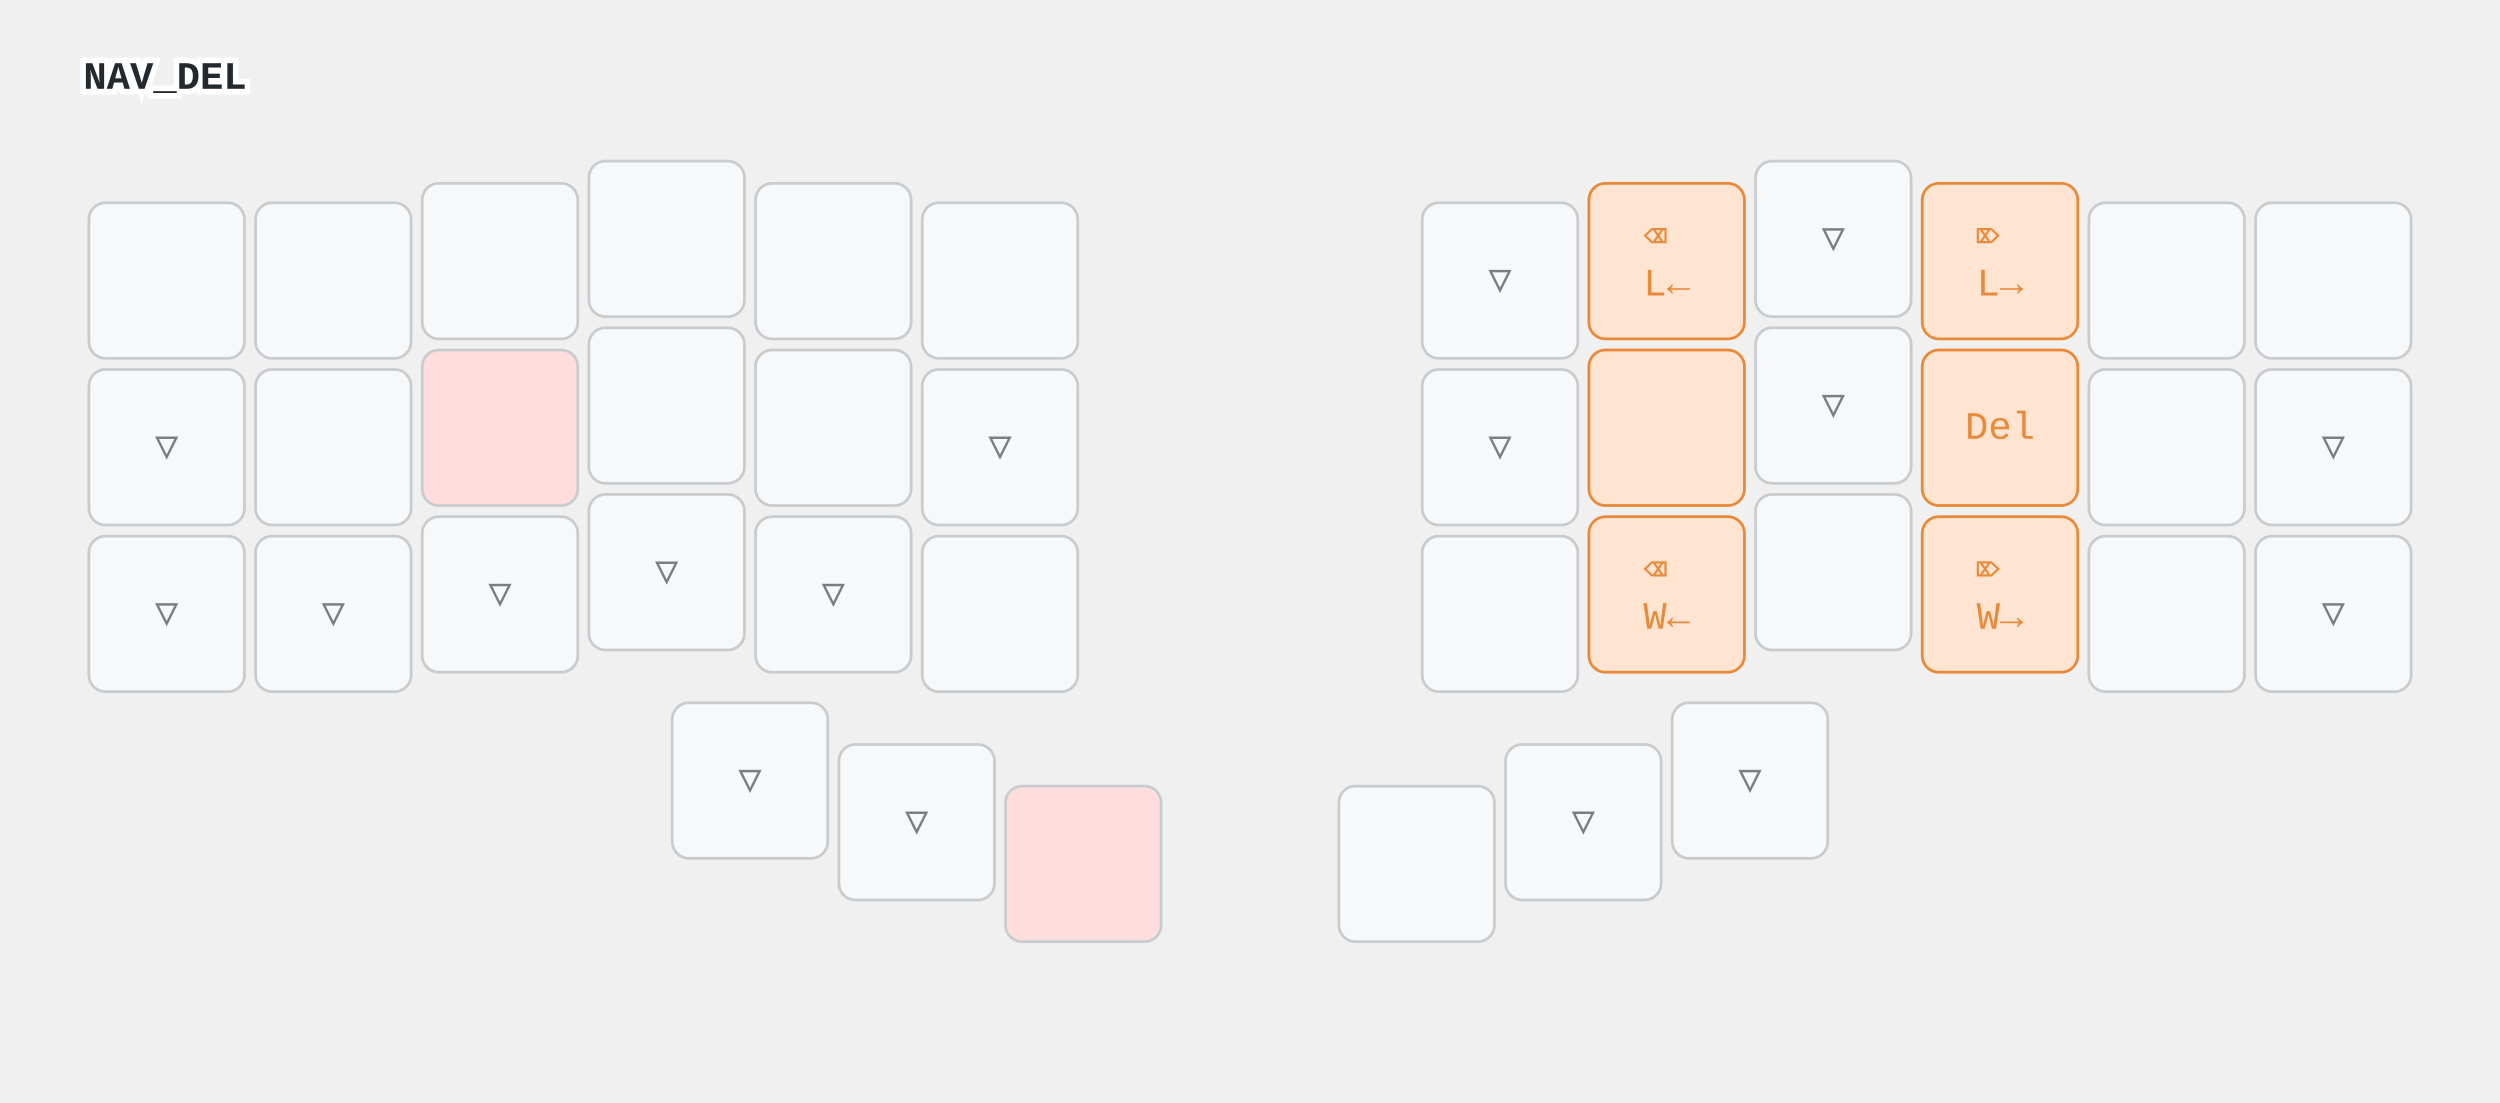
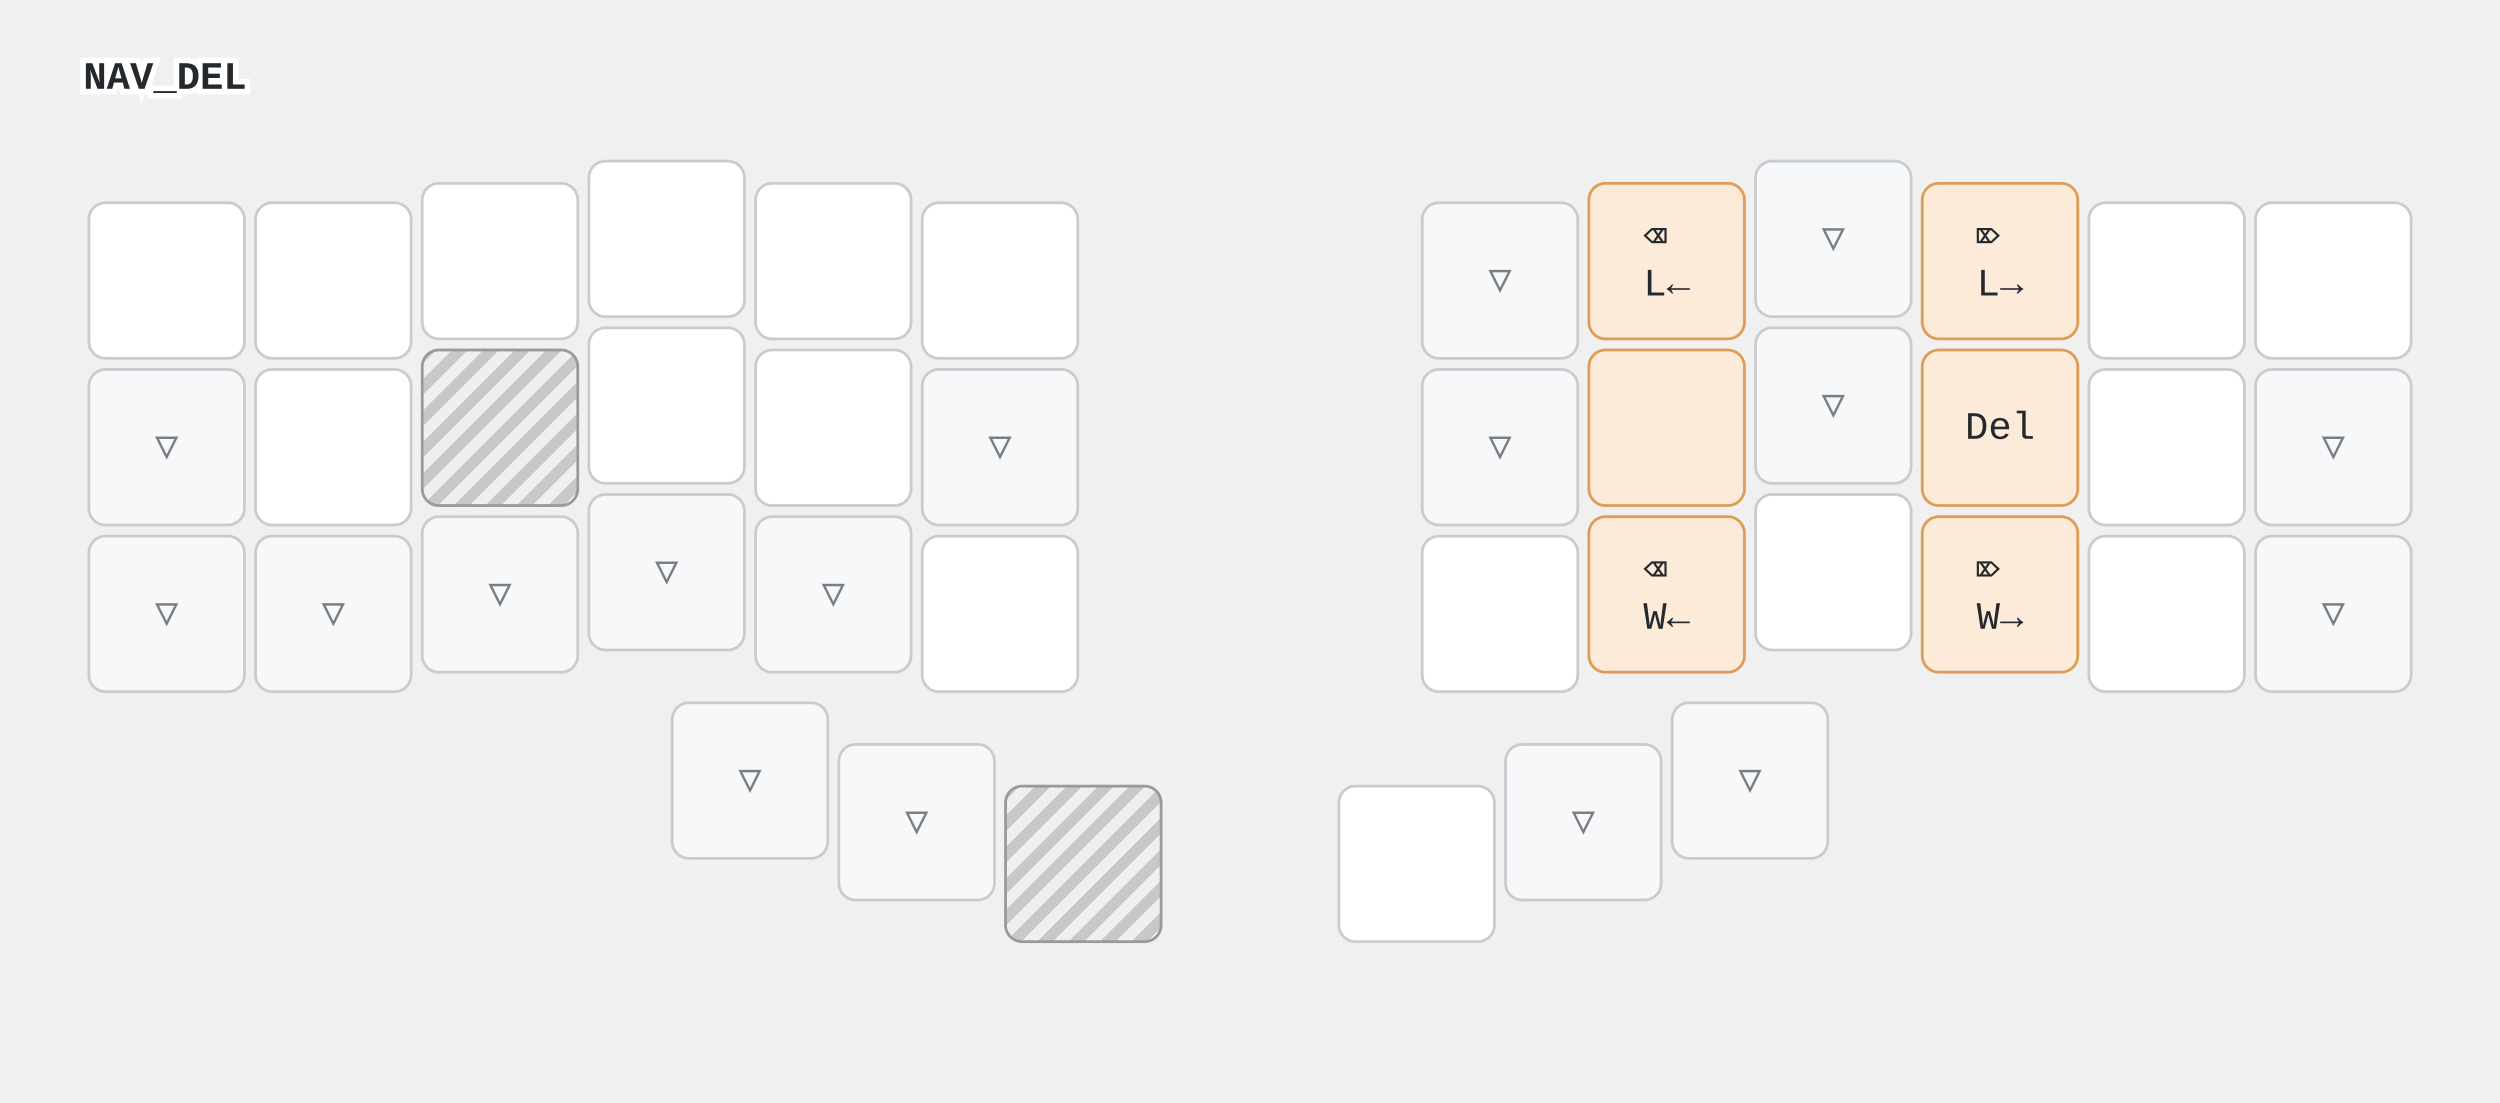
<svg xmlns="http://www.w3.org/2000/svg" xmlns:xlink="http://www.w3.org/1999/xlink" width="900" height="397" viewBox="0 0 900 397" class="keymap">
  <defs>/* start glyphs */
<svg id="mdi:backspace-outline">
      <svg id="mdi-backspace-outline" viewBox="0 0 24 24">
        <path d="M19,15.59L17.59,17L14,13.41L10.41,17L9,15.59L12.59,12L9,8.41L10.41,7L14,10.59L17.59,7L19,8.41L15.41,12L19,15.59M22,3A2,2 0 0,1 24,5V19A2,2 0 0,1 22,21H7C6.31,21 5.77,20.64 5.41,20.11L0,12L5.41,3.88C5.77,3.35 6.31,3 7,3H22M22,5H7L2.28,12L7,19H22V5Z" />
+         <defs>
+           <pattern id="stripes" patternUnits="userSpaceOnUse" width="8" height="8" patternTransform="rotate(45)">
+             <rect width="8" height="8" fill="#efefef" />
+             <rect width="4" height="8" fill="#c8c8c8" />
+           </pattern>
+         </defs>
      </svg>
+       <defs>
+         <pattern id="stripes" patternUnits="userSpaceOnUse" width="8" height="8" patternTransform="rotate(45)">
+           <rect width="8" height="8" fill="#efefef" />
+           <rect width="4" height="8" fill="#c8c8c8" />
+         </pattern>
+       </defs>
    </svg>
  </defs>/* end glyphs */
<style>/* inherit to force styles through use tags */
svg path {
    fill: inherit;
}

/* font and background color specifications */
svg.keymap {
    font-family: SFMono-Regular,Consolas,Liberation Mono,Menlo,monospace;
    font-size: 14px;
    font-kerning: normal;
    text-rendering: optimizeLegibility;
    fill: #24292e;
}

/* default key styling */
rect.key {
    fill: #f6f8fa;
}

rect.key, rect.combo {
    stroke: #c9cccf;
    stroke-width: 1;
}

/* default key side styling, only used is draw_key_sides is set */
rect.side {
    filter: brightness(90%);
}

/* color accent for combo boxes */
rect.combo, rect.combo-separate {
    fill: #cdf;
}

/* color accent for held keys */
rect.held, rect.combo.held {
    fill: #fdd;
}

/* color accent for ghost (optional) keys */
rect.ghost, rect.combo.ghost {
    stroke-dasharray: 4, 4;
    stroke-width: 2;
}

text {
    text-anchor: middle;
    dominant-baseline: middle;
}

/* styling for layer labels */
text.label {
    font-weight: bold;
    text-anchor: start;
    stroke: white;
    stroke-width: 4;
    paint-order: stroke;
}

/* styling for optional footer */
text.footer {
    text-anchor: end;
    dominant-baseline: auto;
    stroke: white;
    stroke-width: 4;
    paint-order: stroke;
}

/* styling for combo tap, and key non-tap label text */
text.combo, text.hold, text.shifted, text.left, text.right, text.tl, text.tr, text.bl, text.br {
    font-size: 11px;
}

text.hold, text.bl, text.br {
    text-anchor: middle;
    dominant-baseline: auto;
}

text.shifted, text.tl, text.tr {
    text-anchor: middle;
    dominant-baseline: hanging;
}

text.left, text.tl, text.bl {
    text-anchor: start;
}

text.right, text.tr, text.br {
    text-anchor: end;
}

text.layer-activator {
    text-decoration: underline;
}

/* styling for hold/shifted label text in combo box */
text.combo.hold, text.combo.shifted, text.combo.left, text.combo.right {
    font-size: 8px;
}

/* lighter symbol for transparent keys */
text.trans {
    fill: #7b7e81;
}

/* styling for combo dendrons */
path.combo {
    stroke-width: 1;
    stroke: gray;
    fill: none;
}

/* Start Tabler Icons Cleanup */
/* cannot use height/width with glyphs */
.icon-tabler &gt; path {
    fill: inherit;
    stroke: inherit;
    stroke-width: 2;
}
/* hide tabler's default box */
.icon-tabler &gt; path[stroke="none"][fill="none"] {
    visibility: hidden;
}
/* End Tabler Icons Cleanup */

- .key.modifier rect { fill: #d6e5f5; stroke: #4a7ab8; }
- .key.modifier :not(rect) { fill: #4a7ab8; }
- .key.nav rect { fill: #d9f0d9; stroke: #5ca75c; }
- .key.nav :not(rect) { fill: #5ca75c; }
- .key.editing rect { fill: #ffe4d1; stroke: #e88a3a; }
- .key.editing :not(rect) { fill: #e88a3a; }
+ /* Two-tier palette: pale fills = content regions (ambient), vivid = behavior */
+ /* Tier 1 - ambient content categories (default dark text) */
+ /* Palette: grey = alphas/trans (default), white = unused, green = symbols,
+    purple = layers, blue = navigation (incl. latches), orange = everything else */
+ .key.none rect { fill: white; }
+ .key.symbol rect { fill: #e9f5f0; stroke: #bedfd2; }
.key.layer rect { fill: #ead9eb; stroke: #9a5fa1; }
.key.layer :not(rect) { fill: #9a5fa1; }
- .key.system rect { fill: #fff4d1; stroke: #e8b52a; }
- .key.system :not(rect) { fill: #e8b52a; }
- .key.symbol rect { fill: #d4f0e8; stroke: #4aa78a; }
- .key.symbol :not(rect) { fill: #4aa78a; }
- .key.accent rect { fill: #ffe0d6; stroke: #e86d4a; }
- .key.accent :not(rect) { fill: #e86d4a; }
+ .key.nav rect { fill: #dbe9f8; stroke: #6b97c9; }
+ .key.editing rect, .key.system rect, .key.state rect, .key.danger rect, .key.modifier rect { fill: #fdebd9; stroke: #dd9d57; }
+ .key.modifier :not(rect) { fill: #b06c1f; }
+ .key.modtap.hold { fill: #4a7ab8; font-weight: bold; }
+ .key.held rect { fill: url(#stripes); stroke: #999999; }
+ .combo.state rect { fill: #fdebd9; stroke: #dd9d57; }
+ .combo.symbol rect { fill: #e9f5f0; stroke: #bedfd2; }
</style>
  <g transform="translate(30, 0)" class="layer-NAV_DEL">
    <text x="0" y="28" class="label" id="NAV_DEL">NAV_DEL</text>
    <g transform="translate(0, 56)">
-       <g transform="translate(30, 45)" class="key keypos-0">
-         <rect rx="6" ry="6" x="-28" y="-28" width="56" height="56" class="key" />
-       </g>
-       <g transform="translate(90, 45)" class="key keypos-1">
-         <rect rx="6" ry="6" x="-28" y="-28" width="56" height="56" class="key" />
-       </g>
-       <g transform="translate(150, 38)" class="key keypos-2">
-         <rect rx="6" ry="6" x="-28" y="-28" width="56" height="56" class="key" />
-       </g>
-       <g transform="translate(210, 30)" class="key keypos-3">
-         <rect rx="6" ry="6" x="-28" y="-28" width="56" height="56" class="key" />
-       </g>
-       <g transform="translate(270, 38)" class="key keypos-4">
-         <rect rx="6" ry="6" x="-28" y="-28" width="56" height="56" class="key" />
-       </g>
-       <g transform="translate(330, 45)" class="key keypos-5">
-         <rect rx="6" ry="6" x="-28" y="-28" width="56" height="56" class="key" />
+       <g transform="translate(30, 45)" class="key none keypos-0">
+         <rect rx="6" ry="6" x="-28" y="-28" width="56" height="56" class="key none" />
+       </g>
+       <g transform="translate(90, 45)" class="key none keypos-1">
+         <rect rx="6" ry="6" x="-28" y="-28" width="56" height="56" class="key none" />
+       </g>
+       <g transform="translate(150, 38)" class="key none keypos-2">
+         <rect rx="6" ry="6" x="-28" y="-28" width="56" height="56" class="key none" />
+       </g>
+       <g transform="translate(210, 30)" class="key none keypos-3">
+         <rect rx="6" ry="6" x="-28" y="-28" width="56" height="56" class="key none" />
+       </g>
+       <g transform="translate(270, 38)" class="key none keypos-4">
+         <rect rx="6" ry="6" x="-28" y="-28" width="56" height="56" class="key none" />
+       </g>
+       <g transform="translate(330, 45)" class="key none keypos-5">
+         <rect rx="6" ry="6" x="-28" y="-28" width="56" height="56" class="key none" />
      </g>
      <g transform="translate(510, 45)" class="key trans keypos-6">
        <rect rx="6" ry="6" x="-28" y="-28" width="56" height="56" class="key trans" />
        <text x="0" y="0" class="key trans tap">▽</text>
      </g>
      <g transform="translate(570, 38)" class="key editing keypos-7">
        <rect rx="6" ry="6" x="-28" y="-28" width="56" height="56" class="key editing" />
        <text x="0" y="0" class="key editing tap">
          <tspan x="0" dy="-0.6em">⌫</tspan>
          <tspan x="0" dy="1.2em">L←</tspan>
        </text>
      </g>
      <g transform="translate(630, 30)" class="key trans keypos-8">
        <rect rx="6" ry="6" x="-28" y="-28" width="56" height="56" class="key trans" />
        <text x="0" y="0" class="key trans tap">▽</text>
      </g>
      <g transform="translate(690, 38)" class="key editing keypos-9">
        <rect rx="6" ry="6" x="-28" y="-28" width="56" height="56" class="key editing" />
        <text x="0" y="0" class="key editing tap">
          <tspan x="0" dy="-0.6em">⌦</tspan>
          <tspan x="0" dy="1.2em">L→</tspan>
        </text>
      </g>
-       <g transform="translate(750, 45)" class="key keypos-10">
-         <rect rx="6" ry="6" x="-28" y="-28" width="56" height="56" class="key" />
-       </g>
-       <g transform="translate(810, 45)" class="key keypos-11">
-         <rect rx="6" ry="6" x="-28" y="-28" width="56" height="56" class="key" />
+       <g transform="translate(750, 45)" class="key none keypos-10">
+         <rect rx="6" ry="6" x="-28" y="-28" width="56" height="56" class="key none" />
+       </g>
+       <g transform="translate(810, 45)" class="key none keypos-11">
+         <rect rx="6" ry="6" x="-28" y="-28" width="56" height="56" class="key none" />
      </g>
      <g transform="translate(30, 105)" class="key trans keypos-12">
        <rect rx="6" ry="6" x="-28" y="-28" width="56" height="56" class="key trans" />
        <text x="0" y="0" class="key trans tap">▽</text>
      </g>
-       <g transform="translate(90, 105)" class="key keypos-13">
-         <rect rx="6" ry="6" x="-28" y="-28" width="56" height="56" class="key" />
+       <g transform="translate(90, 105)" class="key none keypos-13">
+         <rect rx="6" ry="6" x="-28" y="-28" width="56" height="56" class="key none" />
      </g>
      <g transform="translate(150, 98)" class="key held keypos-14">
        <rect rx="6" ry="6" x="-28" y="-28" width="56" height="56" class="key held" />
      </g>
-       <g transform="translate(210, 90)" class="key keypos-15">
-         <rect rx="6" ry="6" x="-28" y="-28" width="56" height="56" class="key" />
-       </g>
-       <g transform="translate(270, 98)" class="key keypos-16">
-         <rect rx="6" ry="6" x="-28" y="-28" width="56" height="56" class="key" />
+       <g transform="translate(210, 90)" class="key none keypos-15">
+         <rect rx="6" ry="6" x="-28" y="-28" width="56" height="56" class="key none" />
+       </g>
+       <g transform="translate(270, 98)" class="key none keypos-16">
+         <rect rx="6" ry="6" x="-28" y="-28" width="56" height="56" class="key none" />
      </g>
      <g transform="translate(330, 105)" class="key trans keypos-17">
        <rect rx="6" ry="6" x="-28" y="-28" width="56" height="56" class="key trans" />
        <text x="0" y="0" class="key trans tap">▽</text>
      </g>
      <g transform="translate(510, 105)" class="key trans keypos-18">
        <rect rx="6" ry="6" x="-28" y="-28" width="56" height="56" class="key trans" />
        <text x="0" y="0" class="key trans tap">▽</text>
      </g>
      <g transform="translate(570, 98)" class="key editing keypos-19">
        <rect rx="6" ry="6" x="-28" y="-28" width="56" height="56" class="key editing" />
        <use href="#mdi:backspace-outline" xlink:href="#mdi:backspace-outline" x="-7" y="-7" height="14" width="14.0" class="key editing tap glyph mdi:backspace-outline" />
      </g>
      <g transform="translate(630, 90)" class="key trans keypos-20">
        <rect rx="6" ry="6" x="-28" y="-28" width="56" height="56" class="key trans" />
        <text x="0" y="0" class="key trans tap">▽</text>
      </g>
      <g transform="translate(690, 98)" class="key editing keypos-21">
        <rect rx="6" ry="6" x="-28" y="-28" width="56" height="56" class="key editing" />
        <text x="0" y="0" class="key editing tap">Del</text>
      </g>
-       <g transform="translate(750, 105)" class="key keypos-22">
-         <rect rx="6" ry="6" x="-28" y="-28" width="56" height="56" class="key" />
+       <g transform="translate(750, 105)" class="key none keypos-22">
+         <rect rx="6" ry="6" x="-28" y="-28" width="56" height="56" class="key none" />
      </g>
      <g transform="translate(810, 105)" class="key trans keypos-23">
        <rect rx="6" ry="6" x="-28" y="-28" width="56" height="56" class="key trans" />
        <text x="0" y="0" class="key trans tap">▽</text>
      </g>
      <g transform="translate(30, 165)" class="key trans keypos-24">
        <rect rx="6" ry="6" x="-28" y="-28" width="56" height="56" class="key trans" />
        <text x="0" y="0" class="key trans tap">▽</text>
      </g>
      <g transform="translate(90, 165)" class="key trans keypos-25">
        <rect rx="6" ry="6" x="-28" y="-28" width="56" height="56" class="key trans" />
        <text x="0" y="0" class="key trans tap">▽</text>
      </g>
      <g transform="translate(150, 158)" class="key trans keypos-26">
        <rect rx="6" ry="6" x="-28" y="-28" width="56" height="56" class="key trans" />
        <text x="0" y="0" class="key trans tap">▽</text>
      </g>
      <g transform="translate(210, 150)" class="key trans keypos-27">
        <rect rx="6" ry="6" x="-28" y="-28" width="56" height="56" class="key trans" />
        <text x="0" y="0" class="key trans tap">▽</text>
      </g>
      <g transform="translate(270, 158)" class="key trans keypos-28">
        <rect rx="6" ry="6" x="-28" y="-28" width="56" height="56" class="key trans" />
        <text x="0" y="0" class="key trans tap">▽</text>
      </g>
-       <g transform="translate(330, 165)" class="key keypos-29">
-         <rect rx="6" ry="6" x="-28" y="-28" width="56" height="56" class="key" />
-       </g>
-       <g transform="translate(510, 165)" class="key keypos-30">
-         <rect rx="6" ry="6" x="-28" y="-28" width="56" height="56" class="key" />
+       <g transform="translate(330, 165)" class="key none keypos-29">
+         <rect rx="6" ry="6" x="-28" y="-28" width="56" height="56" class="key none" />
+       </g>
+       <g transform="translate(510, 165)" class="key none keypos-30">
+         <rect rx="6" ry="6" x="-28" y="-28" width="56" height="56" class="key none" />
      </g>
      <g transform="translate(570, 158)" class="key editing keypos-31">
        <rect rx="6" ry="6" x="-28" y="-28" width="56" height="56" class="key editing" />
        <text x="0" y="0" class="key editing tap">
          <tspan x="0" dy="-0.6em">⌫</tspan>
          <tspan x="0" dy="1.2em">W←</tspan>
        </text>
      </g>
-       <g transform="translate(630, 150)" class="key keypos-32">
-         <rect rx="6" ry="6" x="-28" y="-28" width="56" height="56" class="key" />
+       <g transform="translate(630, 150)" class="key none keypos-32">
+         <rect rx="6" ry="6" x="-28" y="-28" width="56" height="56" class="key none" />
      </g>
      <g transform="translate(690, 158)" class="key editing keypos-33">
        <rect rx="6" ry="6" x="-28" y="-28" width="56" height="56" class="key editing" />
        <text x="0" y="0" class="key editing tap">
          <tspan x="0" dy="-0.6em">⌦</tspan>
          <tspan x="0" dy="1.2em">W→</tspan>
        </text>
      </g>
-       <g transform="translate(750, 165)" class="key keypos-34">
-         <rect rx="6" ry="6" x="-28" y="-28" width="56" height="56" class="key" />
+       <g transform="translate(750, 165)" class="key none keypos-34">
+         <rect rx="6" ry="6" x="-28" y="-28" width="56" height="56" class="key none" />
      </g>
      <g transform="translate(810, 165)" class="key trans keypos-35">
        <rect rx="6" ry="6" x="-28" y="-28" width="56" height="56" class="key trans" />
        <text x="0" y="0" class="key trans tap">▽</text>
      </g>
      <g transform="translate(240, 225)" class="key trans keypos-36">
        <rect rx="6" ry="6" x="-28" y="-28" width="56" height="56" class="key trans" />
        <text x="0" y="0" class="key trans tap">▽</text>
      </g>
      <g transform="translate(300, 240)" class="key trans keypos-37">
        <rect rx="6" ry="6" x="-28" y="-28" width="56" height="56" class="key trans" />
        <text x="0" y="0" class="key trans tap">▽</text>
      </g>
      <g transform="translate(360, 255)" class="key held keypos-38">
        <rect rx="6" ry="6" x="-28" y="-28" width="56" height="56" class="key held" />
      </g>
-       <g transform="translate(480, 255)" class="key keypos-39">
-         <rect rx="6" ry="6" x="-28" y="-28" width="56" height="56" class="key" />
+       <g transform="translate(480, 255)" class="key none keypos-39">
+         <rect rx="6" ry="6" x="-28" y="-28" width="56" height="56" class="key none" />
      </g>
      <g transform="translate(540, 240)" class="key trans keypos-40">
        <rect rx="6" ry="6" x="-28" y="-28" width="56" height="56" class="key trans" />
        <text x="0" y="0" class="key trans tap">▽</text>
      </g>
      <g transform="translate(600, 225)" class="key trans keypos-41">
        <rect rx="6" ry="6" x="-28" y="-28" width="56" height="56" class="key trans" />
        <text x="0" y="0" class="key trans tap">▽</text>
      </g>
    </g>
  </g>
+   <defs>
+     <pattern id="stripes" patternUnits="userSpaceOnUse" width="8" height="8" patternTransform="rotate(45)">
+       <rect width="8" height="8" fill="#efefef" />
+       <rect width="4" height="8" fill="#c8c8c8" />
+     </pattern>
+   </defs>
</svg>
